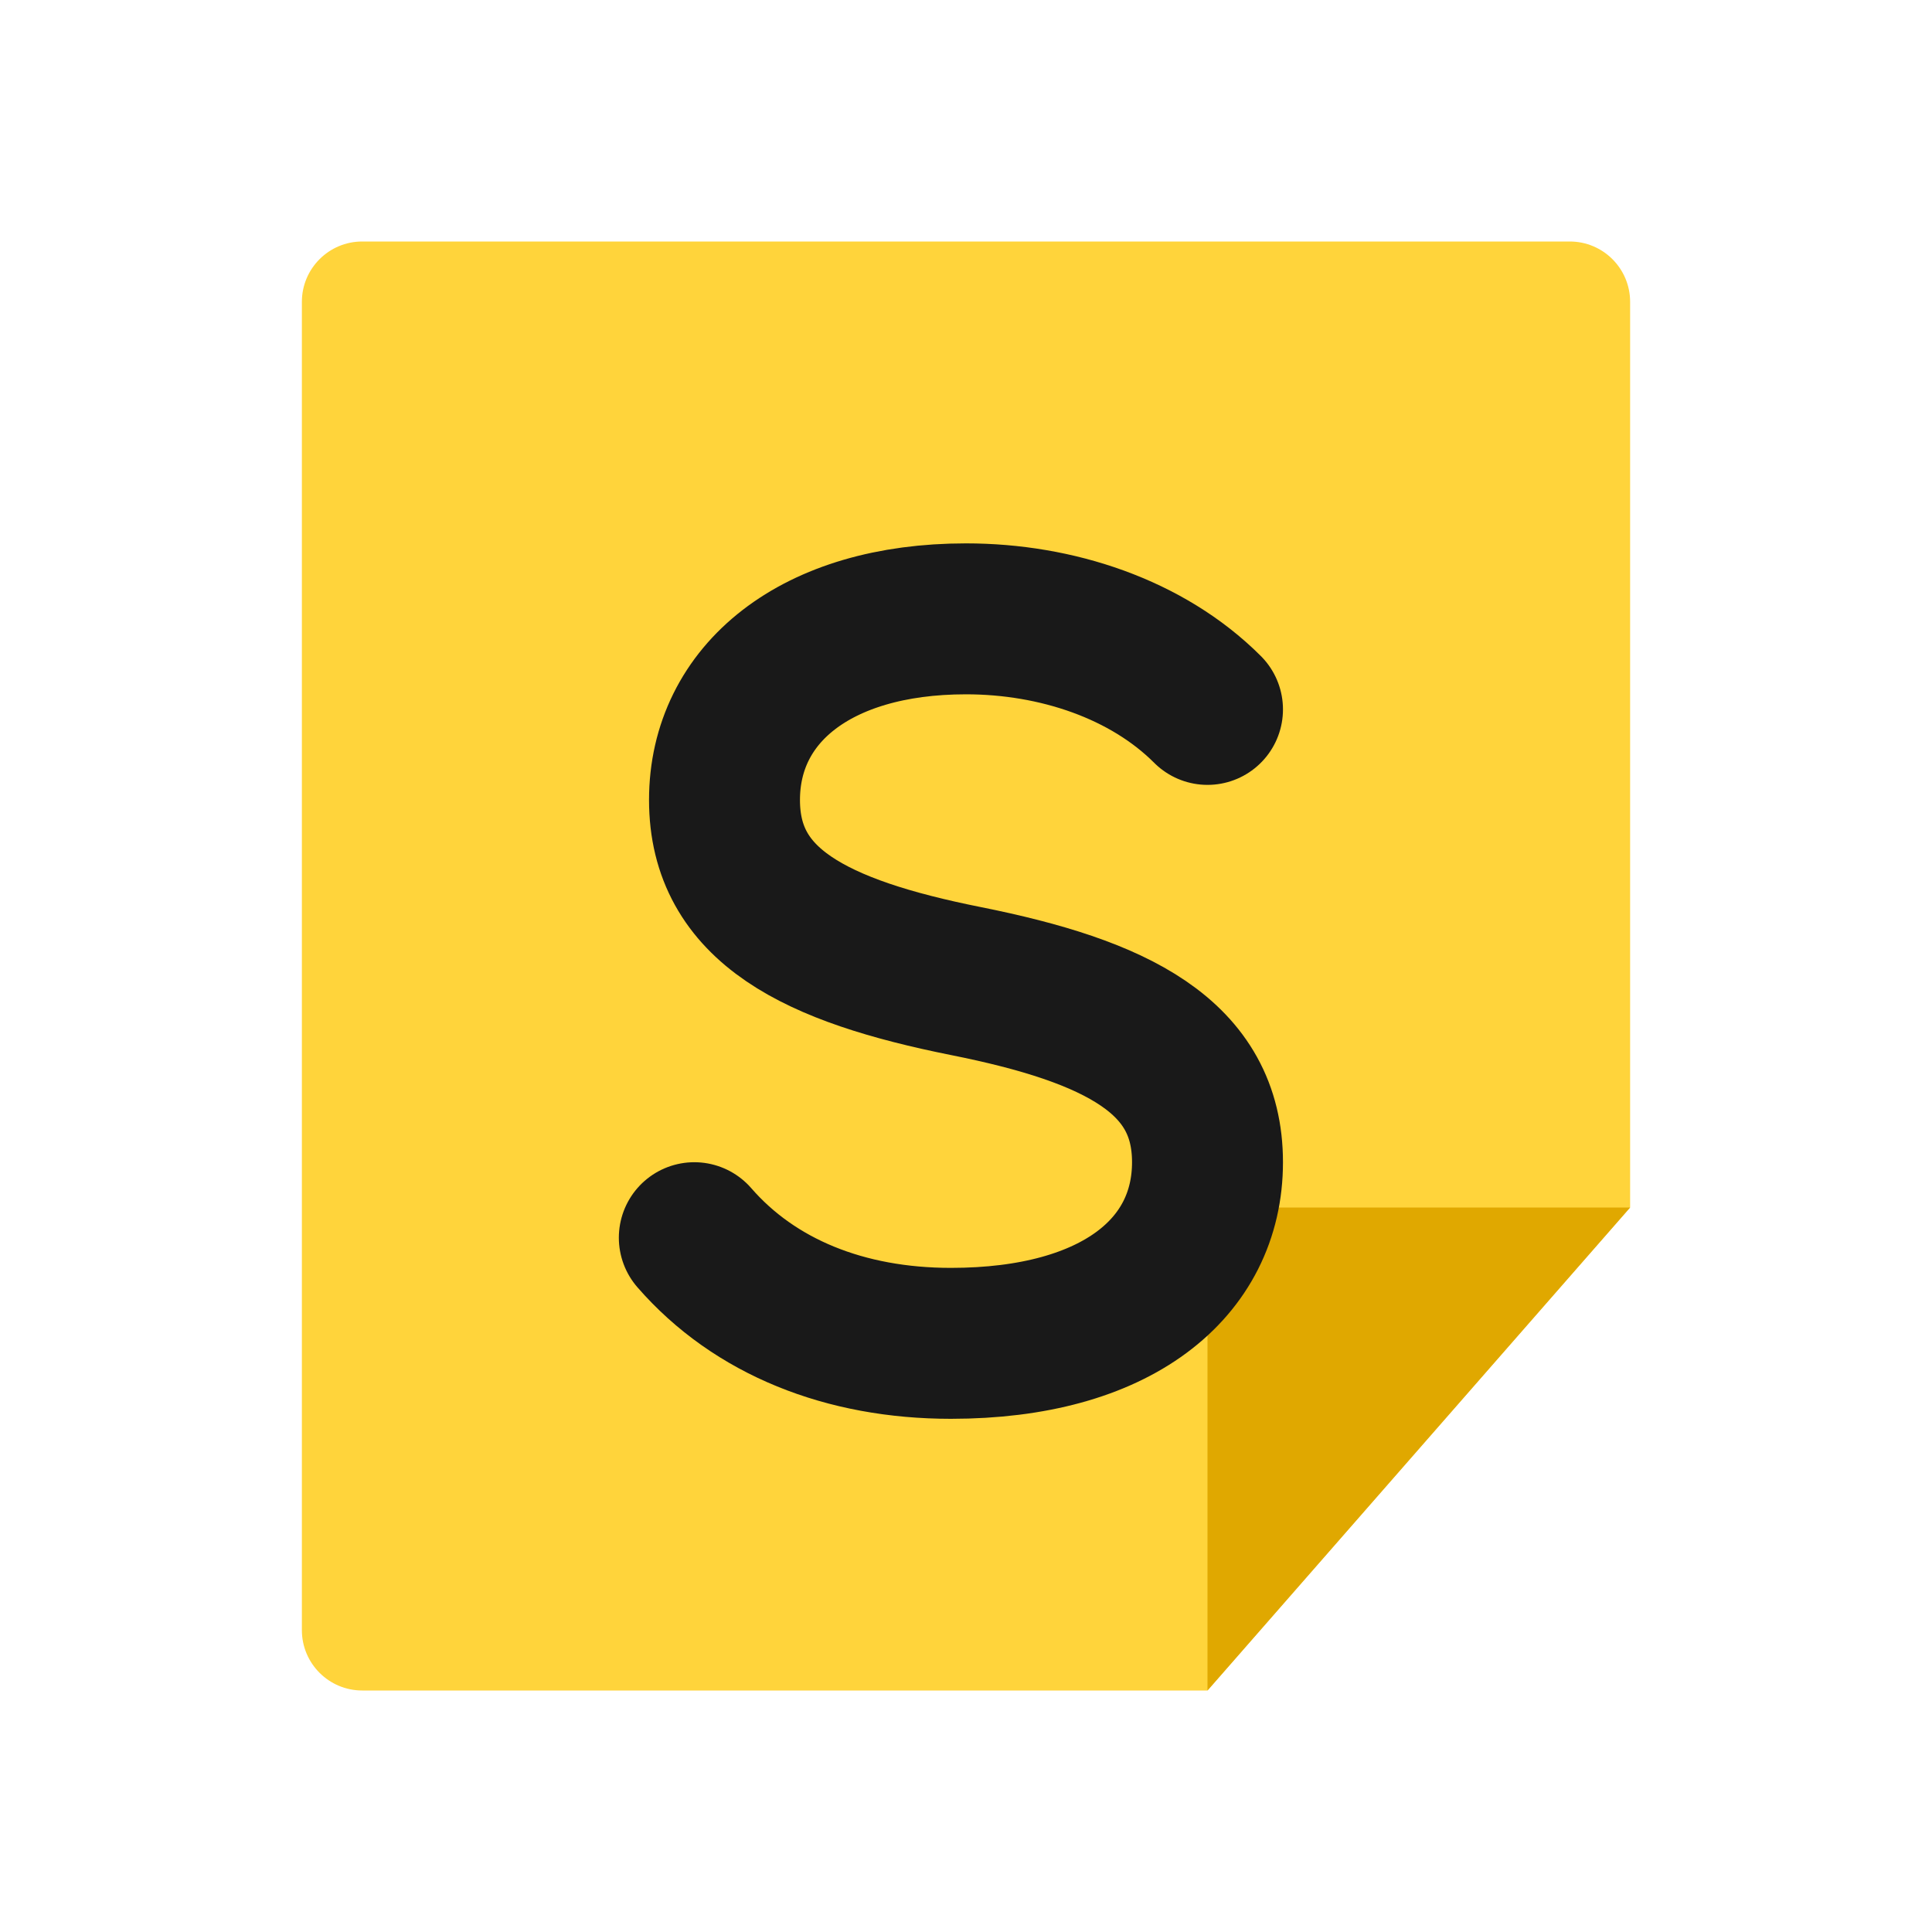
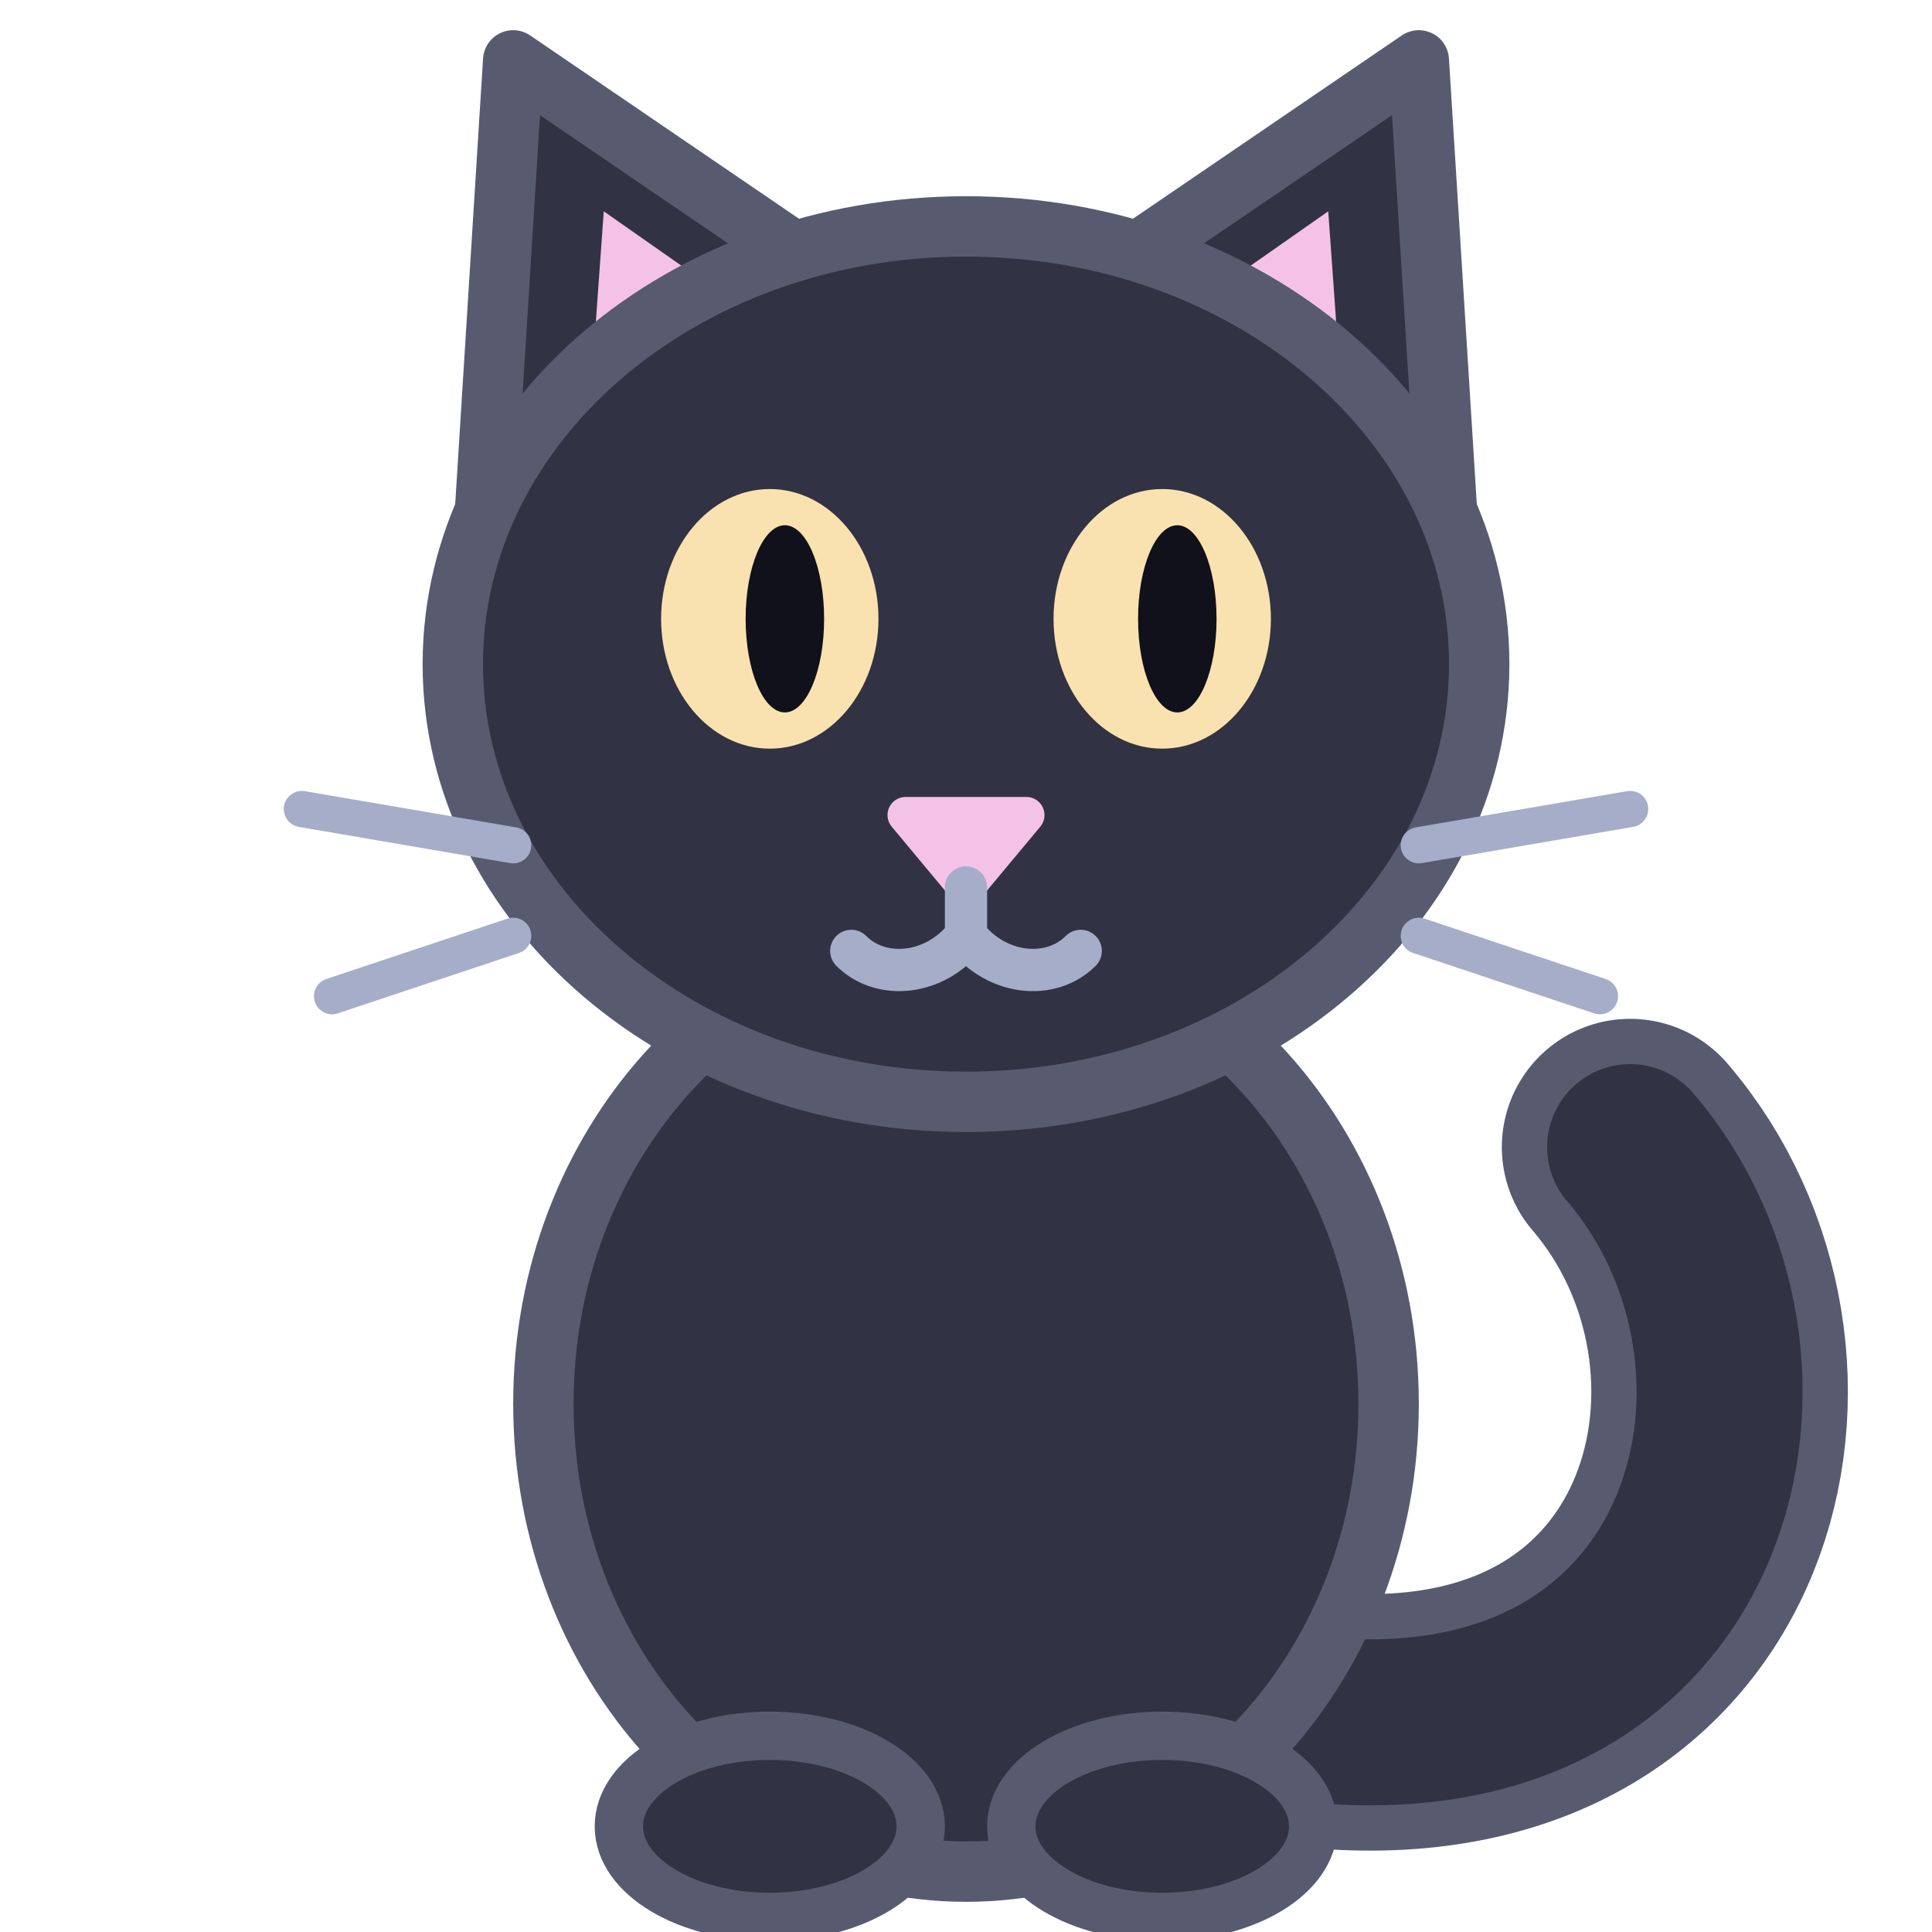
- <svg xmlns="http://www.w3.org/2000/svg" viewBox="0 0 64 64" role="img" aria-label="SnapNote">
-   <path d="M12 8h40a2 2 0 0 1 2 2v30L40 56H12a2 2 0 0 1-2-2V10a2 2 0 0 1 2-2Z" fill="#ffd43b" />
-   <path d="M54 40H42a2 2 0 0 0-2 2v14Z" fill="#e0a800" />
-   <path d="M40 23.5c-2-2-5-3-8-3-5 0-8 2.5-8 6s3 5 8 6 8 2.5 8 6-3 6-8.5 6c-3.5 0-6.5-1.2-8.5-3.5" fill="none" stroke="#191919" stroke-width="5" stroke-linecap="round" />
+ <svg xmlns="http://www.w3.org/2000/svg" viewBox="0 0 64 64" role="img" aria-label="Mewdoro">
+   <path d="M44 57c13 1 16-12 10-19" fill="none" stroke="#585b70" stroke-width="8.5" stroke-linecap="round" />
+   <path d="M44 57c13 1 16-12 10-19" fill="none" stroke="#313244" stroke-width="5.5" stroke-linecap="round" />
+   <ellipse cx="32" cy="46.5" rx="14" ry="15.5" fill="#313244" stroke="#585b70" stroke-width="2" />
+   <ellipse cx="25.5" cy="60.5" rx="5" ry="3" fill="#313244" stroke="#585b70" stroke-width="1.6" />
+   <ellipse cx="38.5" cy="60.5" rx="5" ry="3" fill="#313244" stroke="#585b70" stroke-width="1.6" />
+   <path d="M16 18 17 2l11 7.5ZM48 18 47 2 36 9.5Z" fill="#313244" stroke="#585b70" stroke-width="2" stroke-linejoin="round" />
+   <path d="M19.5 14 20 7l5 3.5ZM44.5 14 44 7l-5 3.5Z" fill="#f5c2e7" />
+   <ellipse cx="32" cy="22" rx="17" ry="14.5" fill="#313244" stroke="#585b70" stroke-width="2" />
+   <ellipse cx="25.5" cy="20.5" rx="3.6" ry="4.3" fill="#f9e2af" />
+   <ellipse cx="38.5" cy="20.5" rx="3.6" ry="4.3" fill="#f9e2af" />
+   <ellipse cx="26" cy="20.5" rx="1.3" ry="3.1" fill="#11111b" />
+   <ellipse cx="39" cy="20.5" rx="1.3" ry="3.1" fill="#11111b" />
+   <path d="M30 27h4l-2 2.4Z" fill="#f5c2e7" stroke="#f5c2e7" stroke-width="1.2" stroke-linejoin="round" />
+   <path d="M32 29.4v1.6m0 0c-1 1.3-2.8 1.5-3.8.5M32 31c1 1.3 2.8 1.5 3.8.5" fill="none" stroke="#a6adc8" stroke-width="1.4" stroke-linecap="round" />
+   <path d="M17 28l-7-1.2M17 31l-6 2M47 28l7-1.2M47 31l6 2" stroke="#a6adc8" stroke-width="1.2" stroke-linecap="round" />
</svg>
